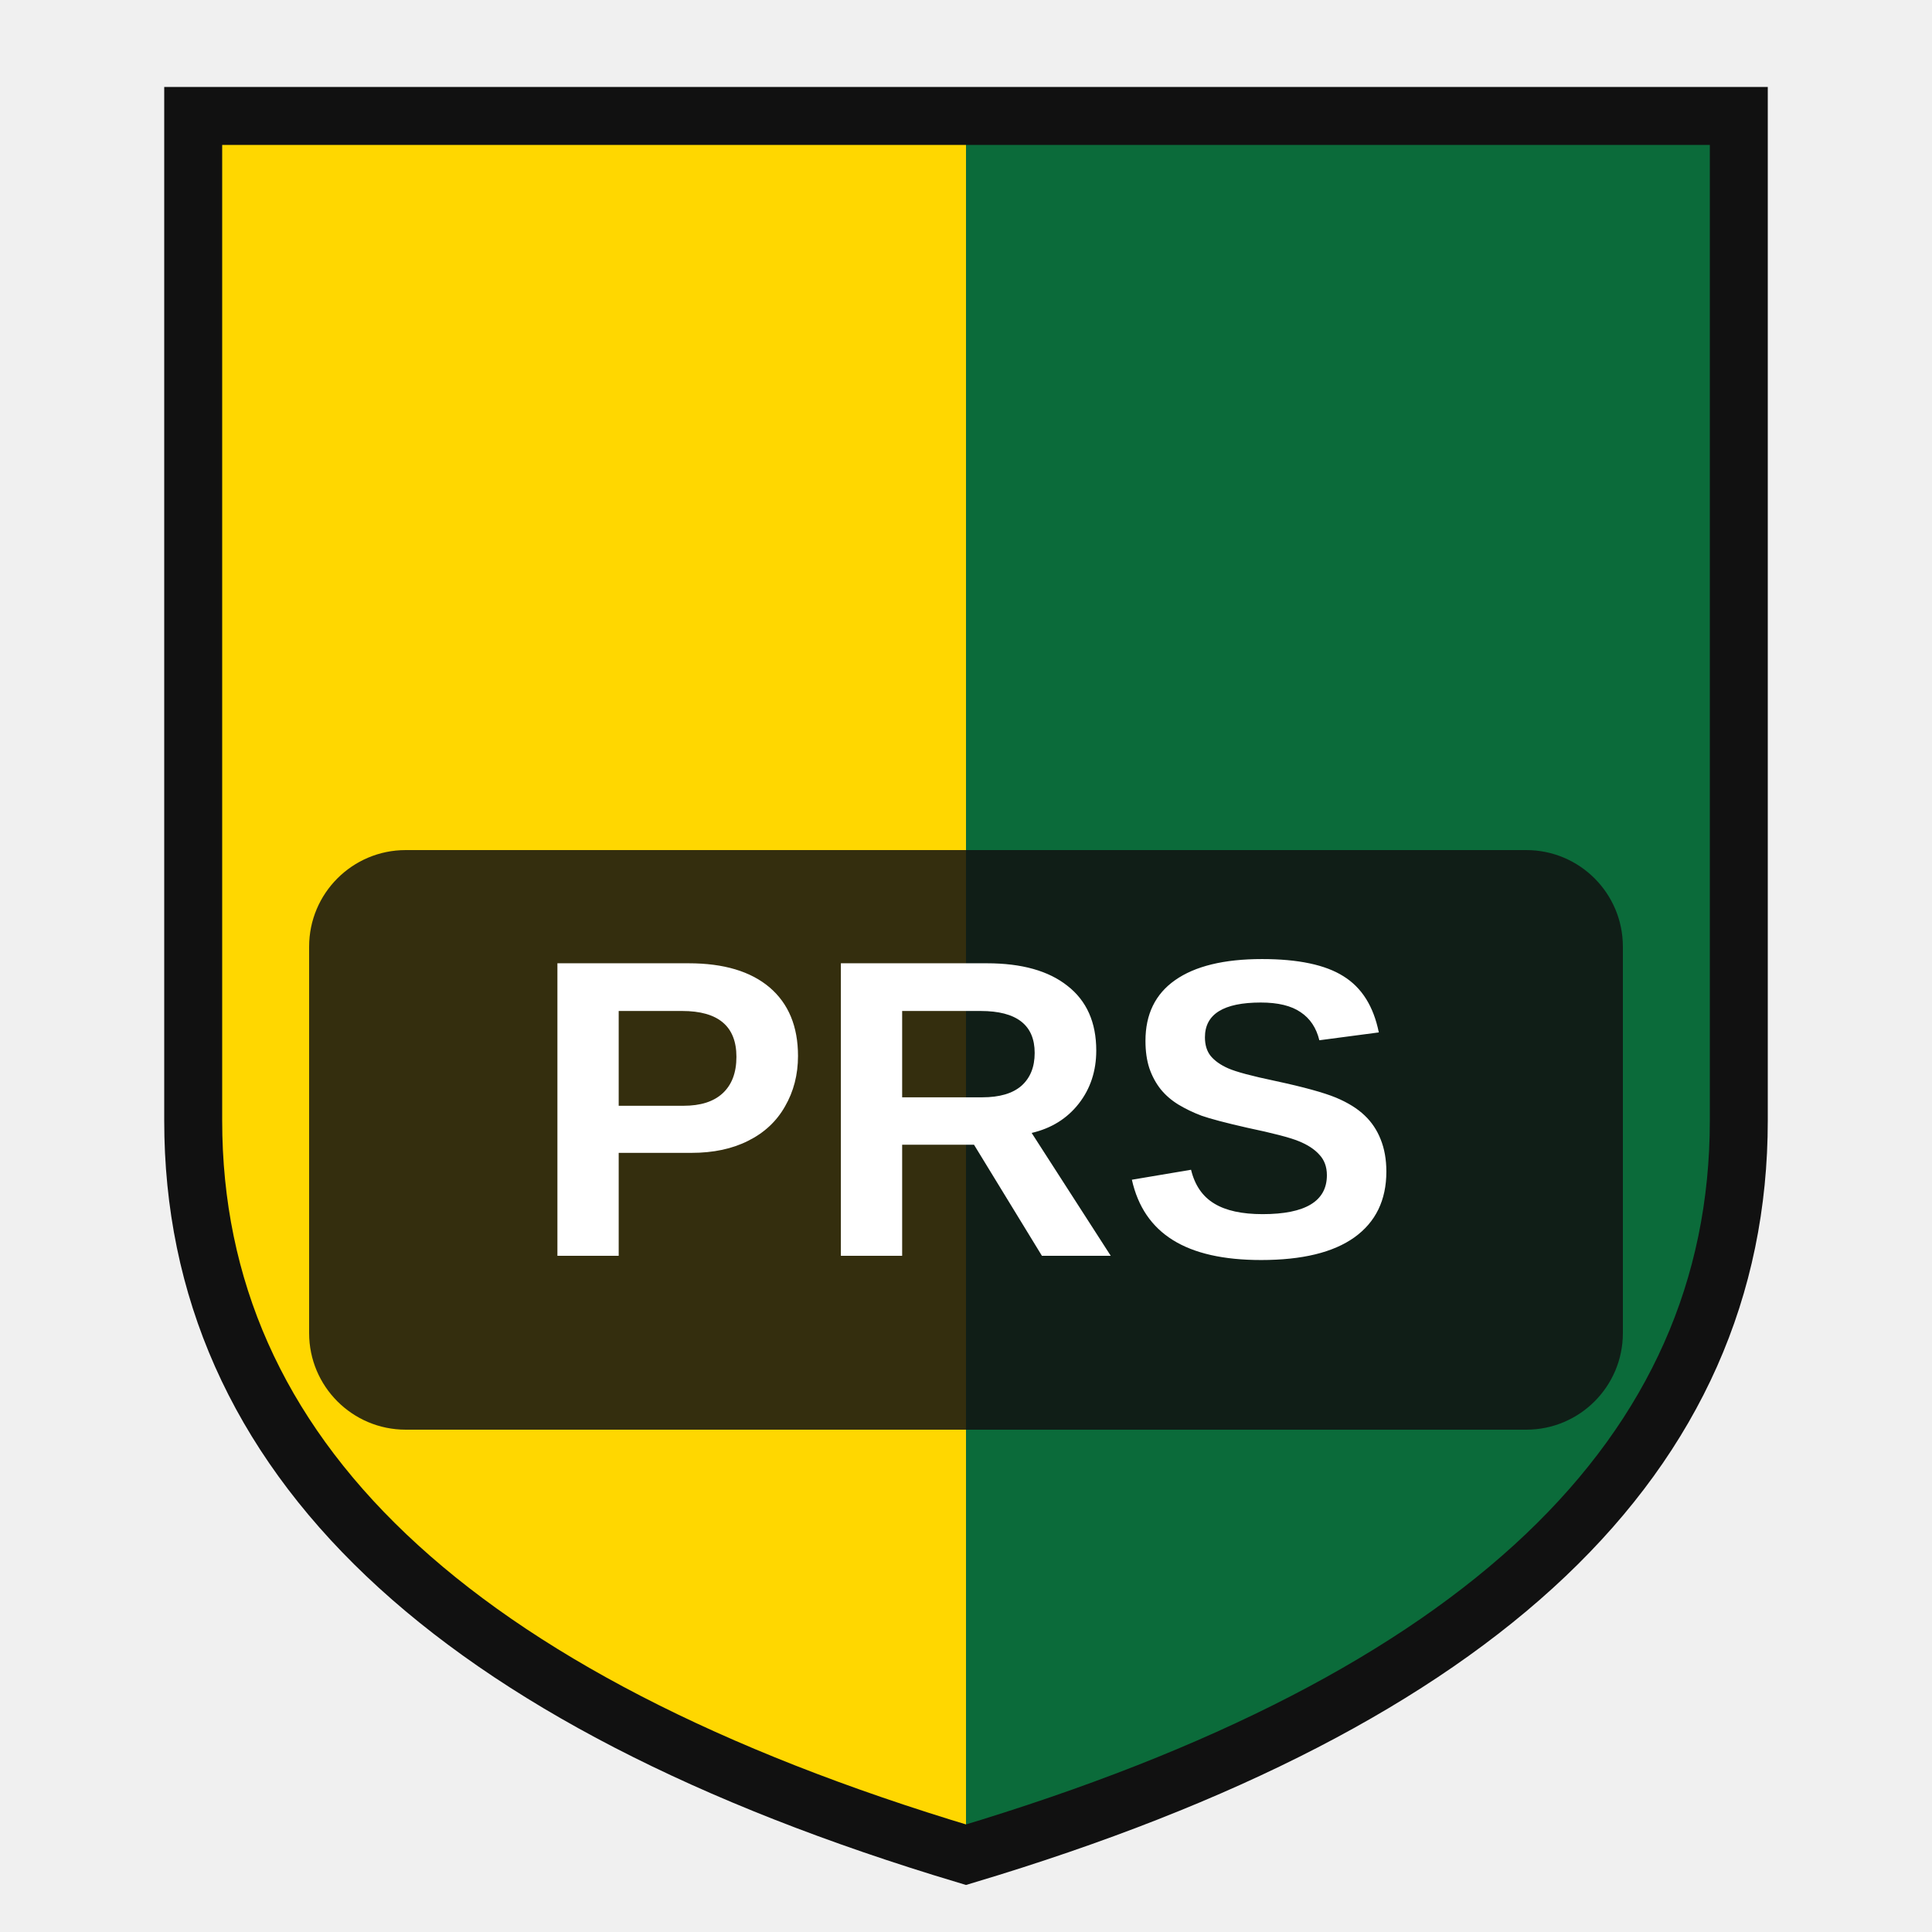
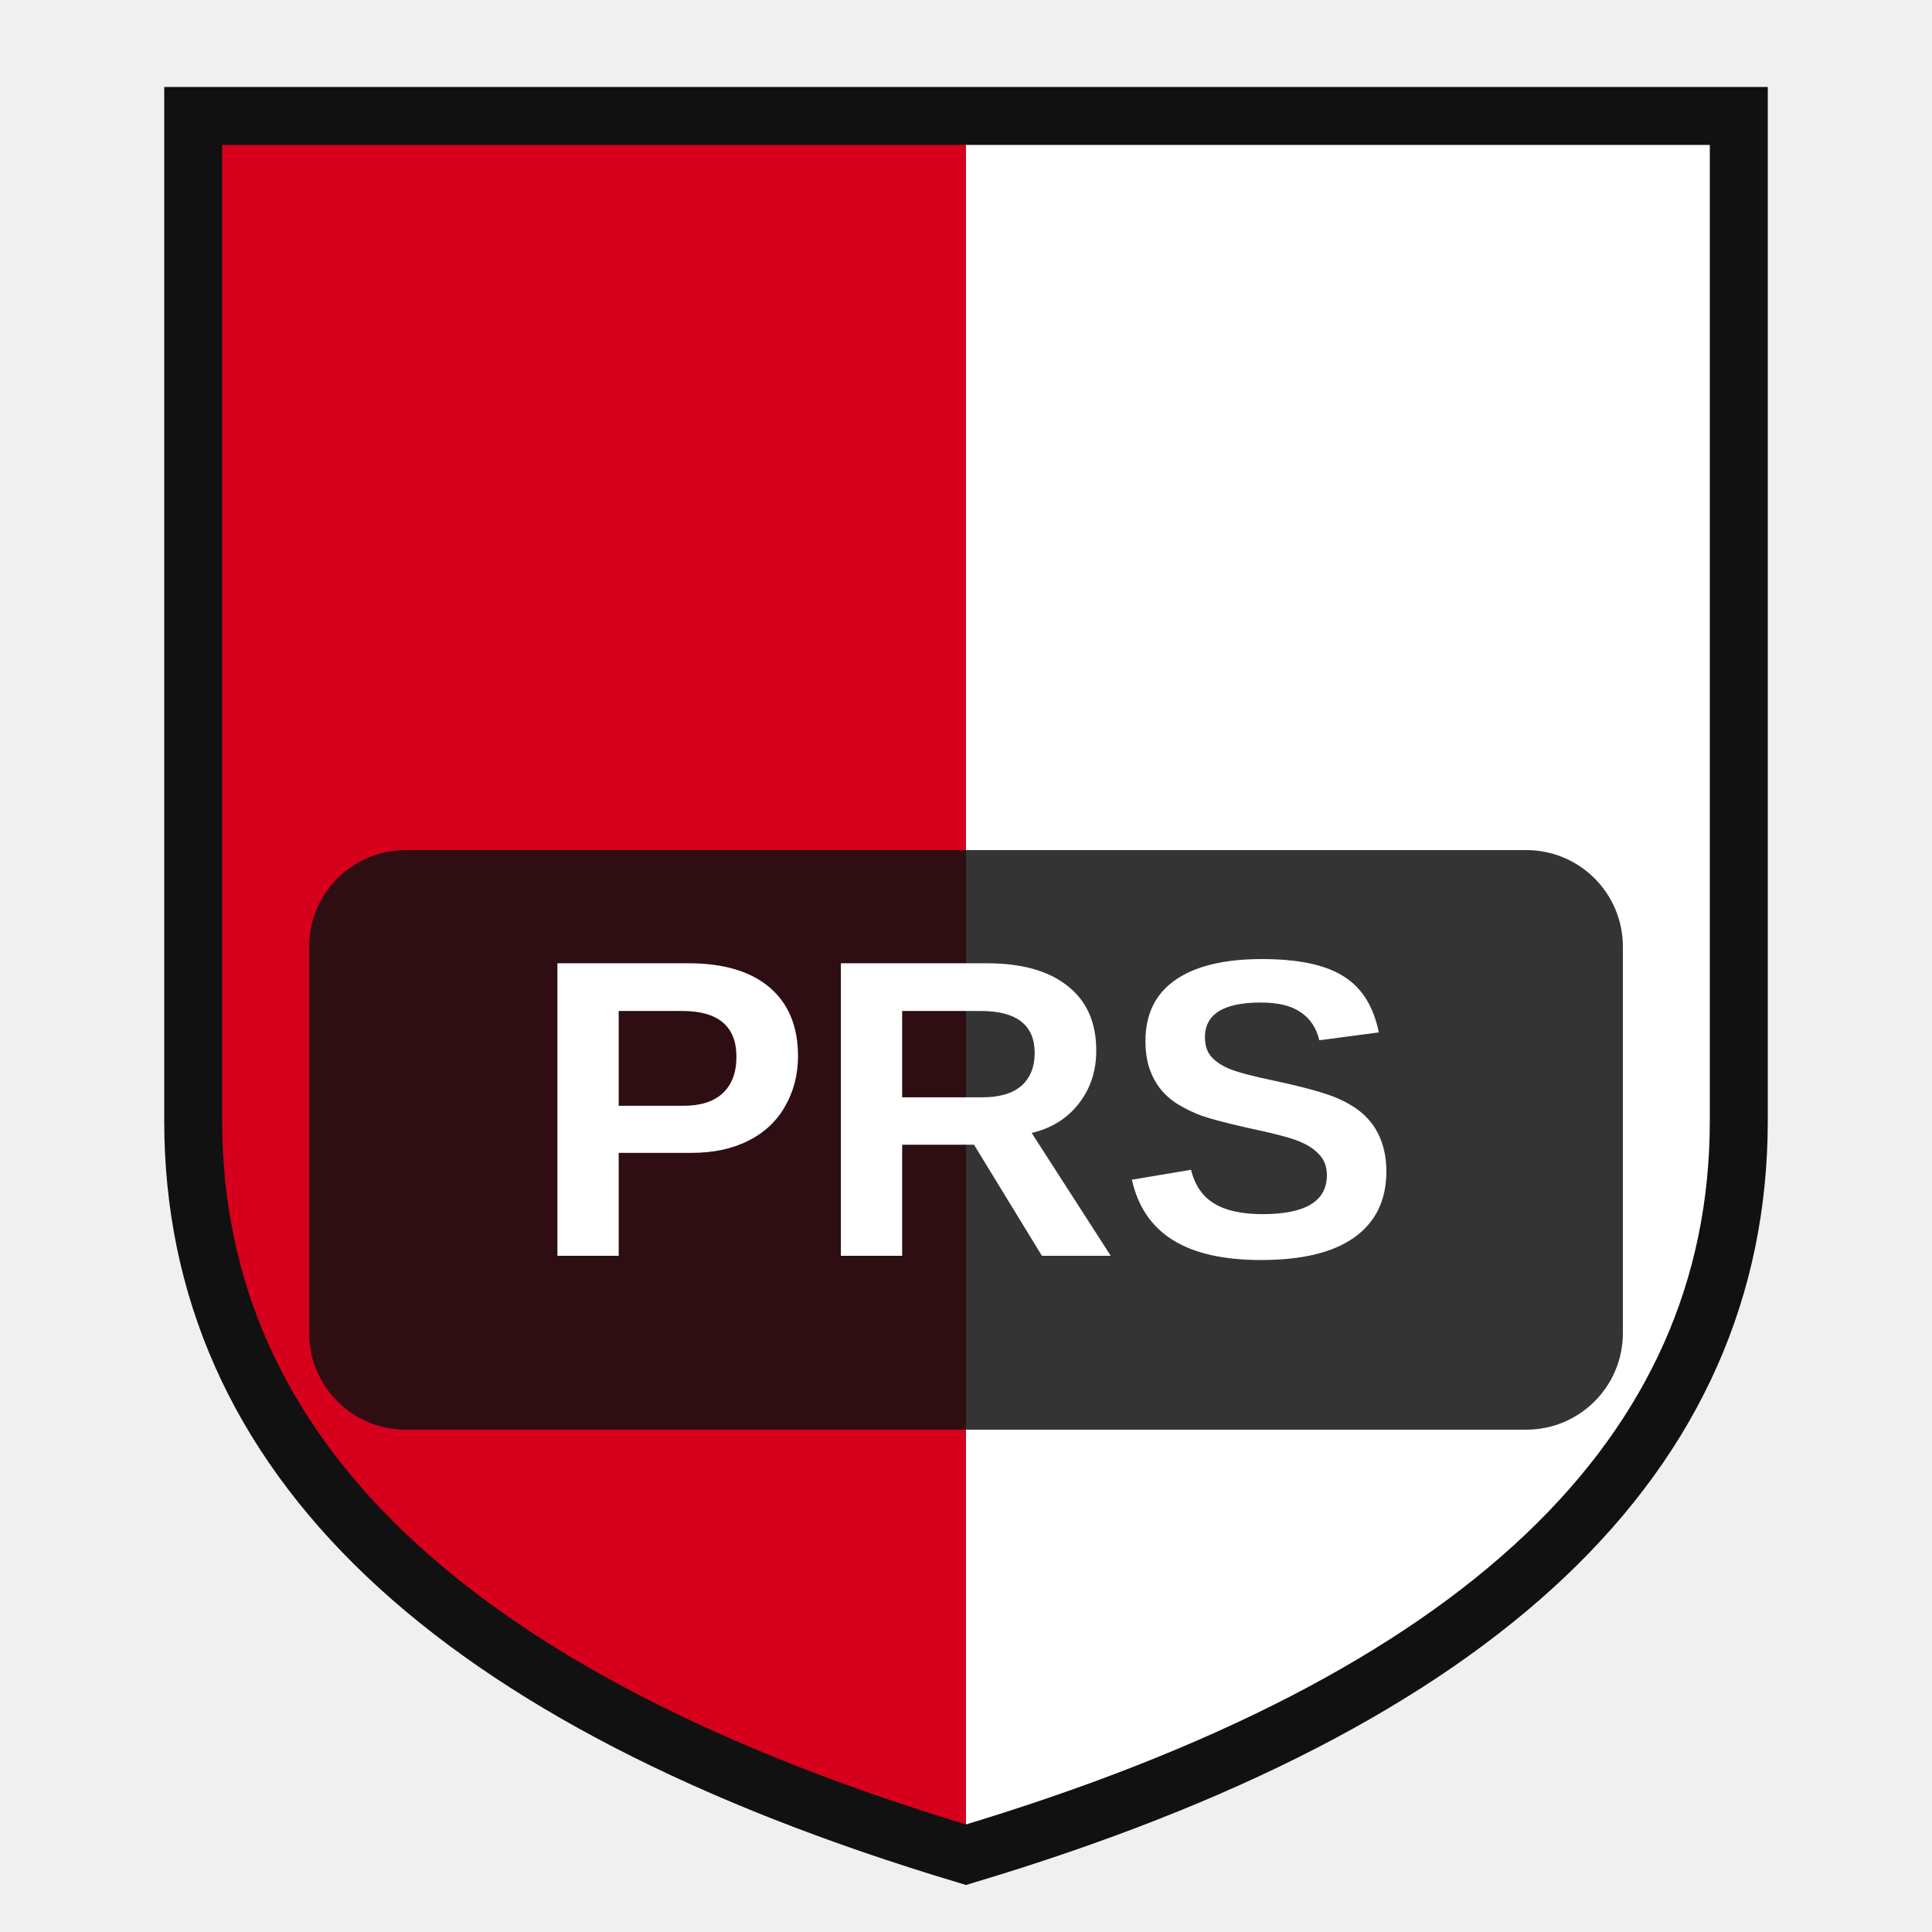
<svg xmlns="http://www.w3.org/2000/svg" viewBox="0 0 100 100" role="img" aria-label="Persepolis FC">
  <defs>
    <clipPath id="s">
      <path d="M10 6 H90 V58 Q90 84 50 96 Q10 84 10 58 Z" />
    </clipPath>
  </defs>
  <g clip-path="url(#s)">
-     <rect x="0" y="0" width="50" height="100" fill="#ffd700" />
-     <rect x="50" y="0" width="50" height="100" fill="#0b6b3a" />
+     <rect x="0" y="0" width="50" height="100" fill="#d6001c" />
+     <rect x="50" y="0" width="50" height="100" fill="#ffffff" />
  </g>
  <path d="M10 6 H90 V58 Q90 84 50 96 Q10 84 10 58 Z" fill="none" stroke="#111111" stroke-width="3" />
  <rect x="16" y="44" width="68" height="30" rx="5" fill="#111111" opacity="0.85" />
  <text x="50" y="65" text-anchor="middle" font-family="Arial, Helvetica, sans-serif" font-weight="700" font-size="22" fill="#ffffff">PRS</text>
</svg>
